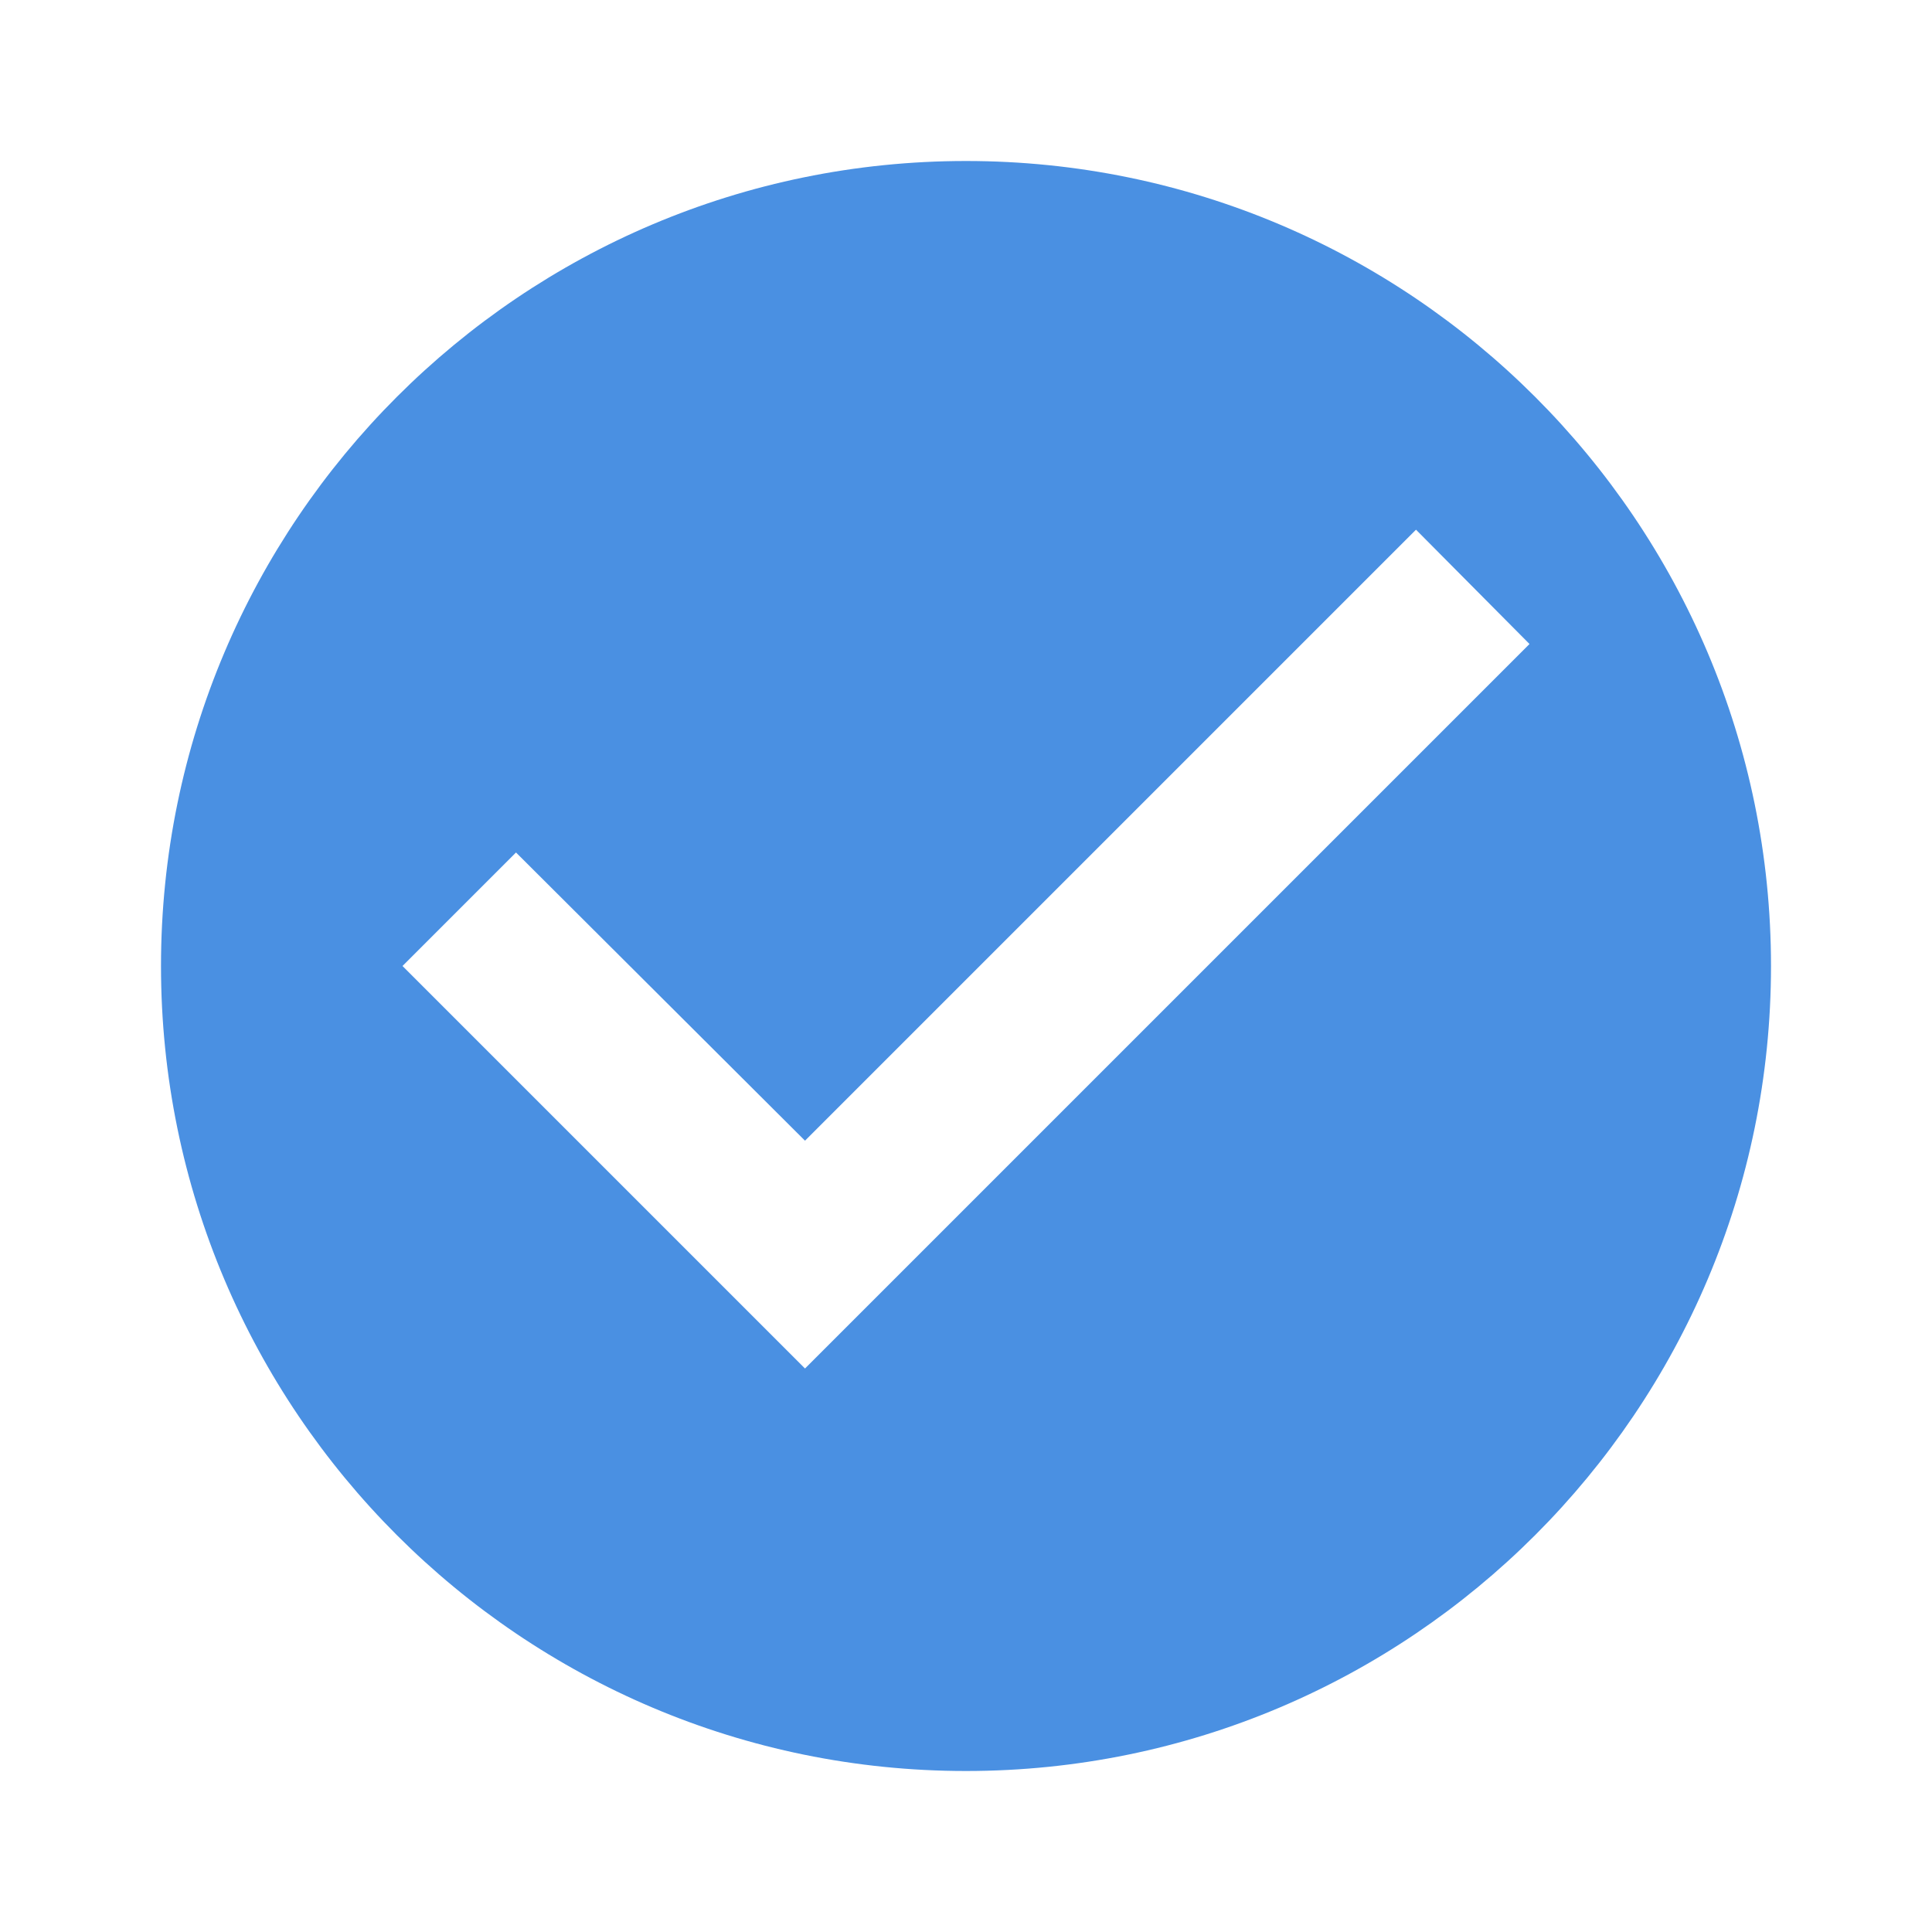
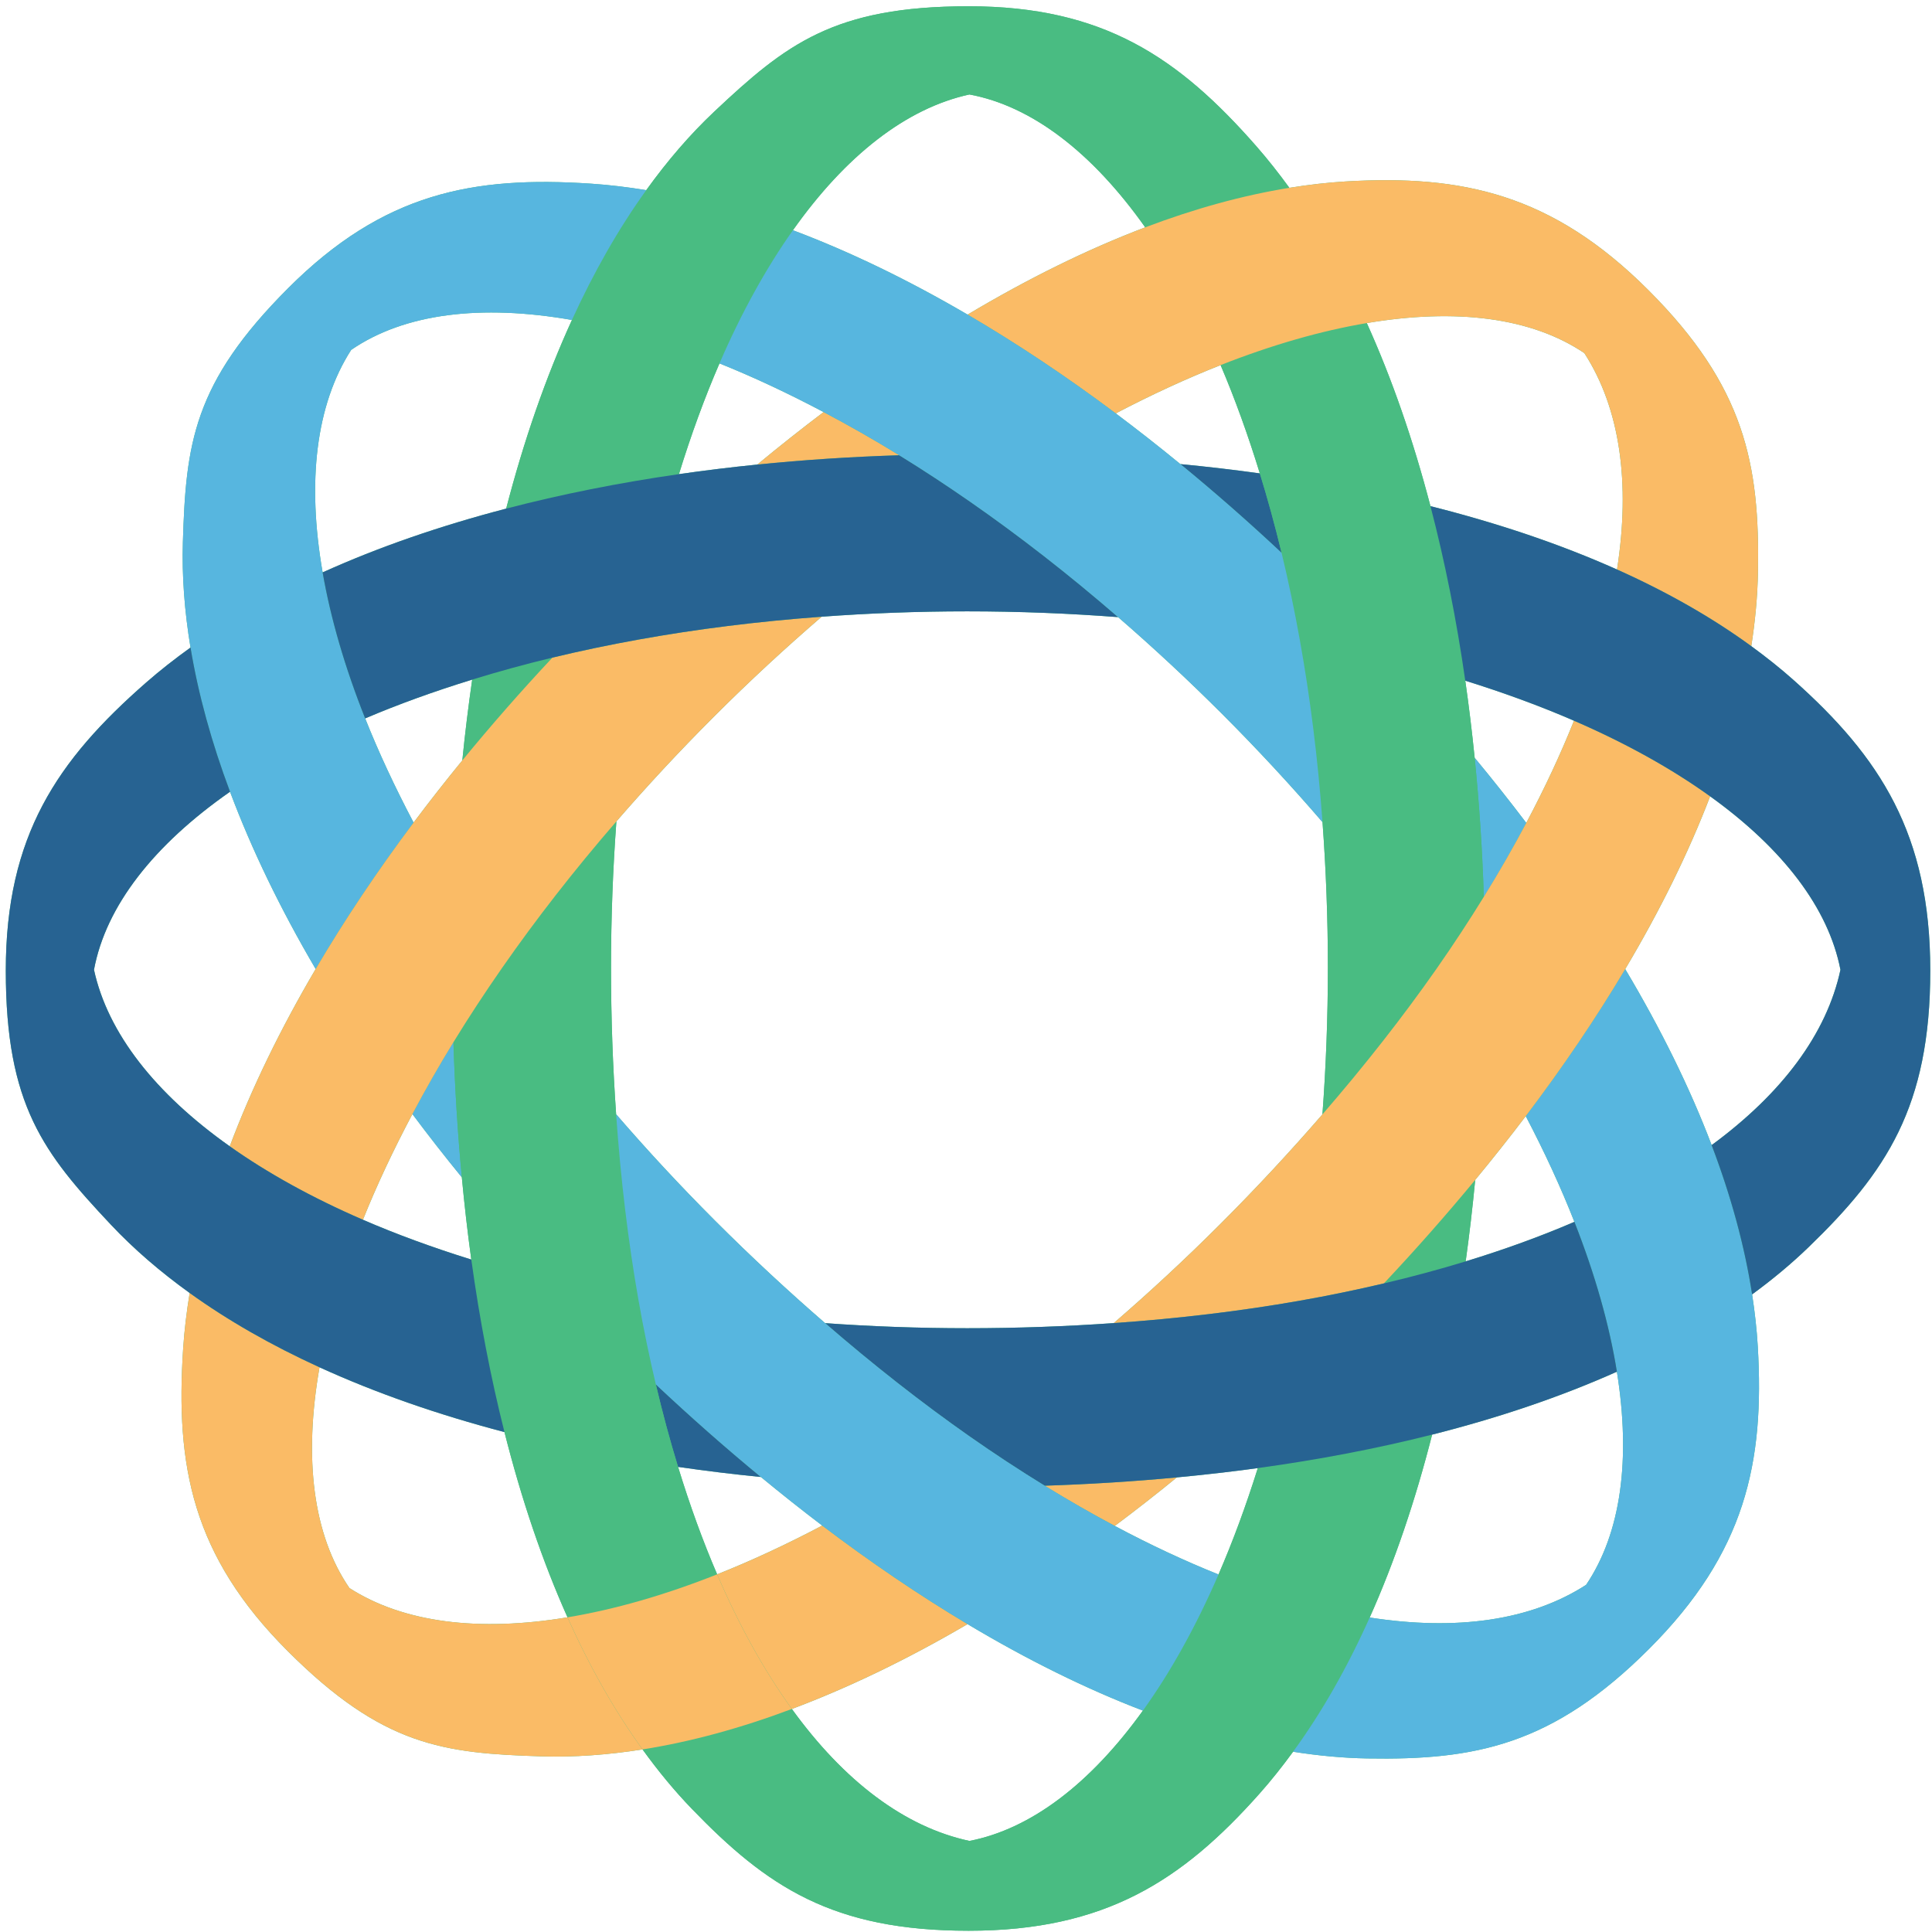
- <svg xmlns="http://www.w3.org/2000/svg" viewBox="0 0 24 24" fill="#4a90e2">
-   <path d="M12 2C6.48 2 2 6.48 2 12s4.48 10 10 10 10-4.48 10-10S17.52 2 12 2zm-2 15l-5-5 1.41-1.41L10 14.17l7.59-7.59L19 8l-9 9z" />
+ <svg xmlns="http://www.w3.org/2000/svg" width="256px" height="256px" viewBox="0 0 256 256" version="1.1" preserveAspectRatio="xMidYMid">
+   <g>
+     <path d="M194.21,167.138 C194.702,163.604 195.123,160.003 195.473,156.342 C191.673,160.943 187.635,165.522 183.372,170.058 C187.129,169.173 190.743,168.197 194.21,167.138 Z M62.567,90.053 C62.062,93.561 61.622,97.129 61.261,100.758 C65.004,96.183 68.989,91.635 73.199,87.138 C69.516,88.025 65.976,89.002 62.567,90.053 Z M196.617,118.831 C198.658,115.528 200.533,112.261 202.24,109.042 C200.059,106.159 197.776,103.281 195.401,100.41 C196.005,106.402 196.414,112.552 196.617,118.831 Z M54.646,147.619 C56.736,150.419 58.919,153.216 61.194,156.002 C60.644,150.173 60.271,144.198 60.08,138.1 C58.113,141.31 56.309,144.485 54.646,147.619 Z M166.667,194.529 C165.091,199.549 163.352,204.264 161.46,208.626 C158.456,215.554 155.082,221.598 151.44,226.665 C144.526,236.285 136.646,242.344 128.456,243.934 C119.83,242.078 111.822,235.981 104.926,226.447 C98.144,228.993 91.519,230.8 85.138,231.808 C87.198,234.659 89.377,237.304 91.687,239.696 C101.616,249.975 110.287,255.834 128.35,255.834 C146.413,255.834 156.642,249.201 166.893,237.666 C168.436,235.929 169.913,234.069 171.339,232.115 C175.146,226.898 178.534,220.936 181.492,214.329 C184.777,206.987 187.534,198.856 189.764,190.095 C182.471,191.94 174.743,193.419 166.667,194.529 Z M166.516,19.426 C156.19,7.628 146.2,0.83 128.35,0.83 C110.499,0.83 104.151,5.853 94.681,14.756 C91.45,17.794 88.436,21.298 85.631,25.195 C81.976,30.274 78.689,36.04 75.784,42.399 C72.331,49.956 69.419,58.342 67.07,67.396 C74.304,65.508 81.961,63.98 89.962,62.826 C91.577,57.591 93.372,52.681 95.334,48.152 C98.252,41.412 101.528,35.505 105.066,30.507 C112.054,20.631 120.073,14.342 128.456,12.518 C136.768,14.061 144.761,20.254 151.748,30.124 C158.282,27.648 164.671,25.886 170.849,24.887 C169.454,22.969 168.015,21.139 166.516,19.426 Z M166.934,62.727 C163.485,62.249 159.974,61.838 156.406,61.496 C160.911,65.189 165.39,69.115 169.819,73.262 C168.94,69.615 167.973,66.106 166.934,62.727 Z M89.848,194.37 C93.442,194.891 97.101,195.341 100.825,195.71 C96.153,191.859 91.504,187.763 86.899,183.434 C87.792,187.228 88.778,190.873 89.848,194.37 Z M232.914,178.388 C232.782,176.132 232.521,173.837 232.164,171.515 C231.182,165.126 229.375,158.507 226.802,151.733 C223.906,144.111 220.047,136.297 215.349,128.408 C211.505,134.874 207.092,141.391 202.171,147.892 C204.678,152.682 206.834,157.365 208.616,161.901 C211.38,168.931 213.258,175.599 214.246,181.757 C216.107,193.352 214.806,203.128 210.168,210 C202.825,214.742 192.97,216.116 181.492,214.329 C178.534,220.936 175.146,226.898 171.339,232.115 C174.682,232.638 177.966,232.947 181.17,233.003 C195.46,233.25 205.735,231.262 218.507,218.49 C231.28,205.717 233.822,193.793 232.914,178.388 Z M78.329,24.337 C62.685,23.296 50.815,25.552 38.192,38.175 C25.57,50.797 24.633,58.837 24.232,71.829 C24.094,76.323 24.449,80.998 25.244,85.804 C26.265,91.974 28.03,98.369 30.48,104.91 C33.354,112.583 37.168,120.455 41.828,128.399 C45.616,121.955 49.956,115.465 54.802,108.998 C52.319,104.284 50.166,99.666 48.387,95.192 C45.674,88.369 43.802,81.881 42.75,75.846 C40.655,63.824 41.864,53.627 46.532,46.364 C53.566,41.533 63.717,40.28 75.784,42.399 C78.689,36.04 81.976,30.274 85.631,25.195 C83.16,24.792 80.722,24.496 78.329,24.337 Z M195.401,100.41 C195.051,96.949 194.637,93.542 194.157,90.195 C192.996,82.108 191.453,74.372 189.544,67.068 C187.254,58.304 184.437,50.165 181.109,42.809 C175.084,43.826 168.582,45.681 161.736,48.379 C163.629,52.818 165.364,57.621 166.934,62.727 C167.973,66.106 168.94,69.615 169.819,73.262 C170.717,76.989 171.526,80.852 172.241,84.84 C173.607,92.442 174.621,100.5 175.24,108.938 C175.698,115.173 175.951,121.603 175.951,128.226 C175.951,134.904 175.694,141.383 175.229,147.661 C180.829,141.198 185.881,134.749 190.332,128.391 C192.582,125.176 194.667,121.989 196.617,118.831 C196.414,112.552 196.005,106.402 195.401,100.41 Z M89.848,194.37 C88.778,190.873 87.792,187.228 86.899,183.434 C86.051,179.835 85.278,176.116 84.601,172.265 C83.239,164.527 82.245,156.289 81.64,147.643 C81.202,141.379 80.962,134.906 80.962,128.226 C80.962,121.559 81.216,115.097 81.675,108.841 C76.06,115.325 71.01,121.819 66.539,128.238 C64.233,131.551 62.077,134.841 60.08,138.1 C60.271,144.198 60.644,150.173 61.194,156.002 C61.543,159.695 61.957,163.333 62.449,166.898 C63.553,174.889 65.021,182.535 66.844,189.758 C69.087,198.64 71.873,206.875 75.198,214.305 C81.367,213.28 88.019,211.388 95.025,208.609 C93.132,204.206 91.402,199.448 89.848,194.37 Z M109.133,54.601 C106.199,56.818 103.269,59.139 100.347,61.557 C106.464,60.939 112.745,60.525 119.16,60.325 C115.776,58.242 112.432,56.345 109.133,54.601 Z M46.3,210.425 C41.47,203.392 40.216,193.24 42.337,181.173 C35.977,178.269 30.21,174.981 25.132,171.326 C24.729,173.797 24.433,176.236 24.273,178.628 C23.232,194.272 25.489,206.143 38.111,218.764 C50.733,231.386 58.773,232.323 71.766,232.725 C76.072,232.857 80.543,232.534 85.138,231.808 C81.417,226.657 78.1,220.793 75.198,214.305 C63.431,216.259 53.445,215.016 46.3,210.425 Z M108.95,202.146 C104.194,204.654 99.536,206.819 95.025,208.609 C97.964,215.444 101.29,221.422 104.926,226.447 C112.532,223.593 120.333,219.813 128.206,215.204 C121.814,211.385 115.375,207.015 108.95,202.146 Z M147.712,202.194 C150.46,200.138 153.204,197.997 155.939,195.763 C150.234,196.301 144.388,196.669 138.424,196.863 C141.557,198.789 144.655,200.568 147.712,202.194 Z M95.025,208.609 C88.019,211.388 81.367,213.28 75.198,214.305 C78.1,220.793 81.417,226.657 85.138,231.808 C91.519,230.8 98.144,228.993 104.926,226.447 C101.29,221.422 97.964,215.444 95.025,208.609 Z M218.426,38.45 C205.654,25.678 193.73,23.135 178.324,24.042 C175.873,24.187 173.377,24.478 170.849,24.887 C164.671,25.886 158.282,27.648 151.748,30.124 C144.057,33.04 136.171,36.937 128.21,41.688 C134.73,45.502 141.297,49.881 147.842,54.778 C152.591,52.293 157.237,50.152 161.736,48.379 C168.582,45.681 175.084,43.826 181.109,42.809 C192.959,40.809 202.949,42.074 209.936,46.789 C214.679,54.132 216.052,63.987 214.265,75.465 C220.872,78.424 226.834,81.81 232.053,85.619 C232.576,82.275 232.884,78.99 232.939,75.786 C233.187,61.497 231.199,51.222 218.426,38.45 Z M208.562,95.497 C206.807,99.891 204.693,104.417 202.24,109.042 C200.533,112.261 198.658,115.528 196.617,118.831 C194.667,121.989 192.582,125.176 190.332,128.391 C185.881,134.749 180.829,141.198 175.229,147.661 C171.03,152.507 166.532,157.361 161.702,162.19 C157.018,166.875 152.299,171.24 147.58,175.317 C156.191,174.715 164.395,173.725 172.106,172.372 C175.991,171.69 179.741,170.913 183.372,170.058 C187.635,165.522 191.673,160.943 195.473,156.342 C197.795,153.531 200.036,150.713 202.171,147.892 C207.092,141.391 211.505,134.874 215.349,128.408 C219.952,120.669 223.735,113.002 226.601,105.516 C221.536,101.875 215.49,98.501 208.562,95.497 Z M84.68,84.732 C80.727,85.443 76.897,86.247 73.199,87.138 C68.989,91.635 65.004,96.183 61.261,100.758 C59.02,103.498 56.864,106.245 54.802,108.998 C49.956,115.465 45.616,121.955 41.828,128.399 C37.159,136.343 33.329,144.217 30.444,151.891 C35.443,155.429 41.348,158.705 48.089,161.624 C49.908,157.088 52.107,152.403 54.646,147.619 C56.309,144.485 58.113,141.31 60.08,138.1 C62.077,134.841 64.233,131.551 66.539,128.238 C71.01,121.819 76.06,115.325 81.675,108.841 C85.68,104.217 89.959,99.6 94.535,95.024 C99.285,90.272 104.078,85.849 108.876,81.717 C100.402,82.338 92.31,83.358 84.68,84.732 Z M237.602,90.063 C235.866,88.52 234.005,87.043 232.053,85.619 C226.834,81.81 220.872,78.424 214.265,75.465 C206.788,72.118 198.492,69.319 189.544,67.068 C191.453,74.372 192.996,82.108 194.157,90.195 C199.292,91.795 204.111,93.567 208.562,95.497 C215.49,98.501 221.536,101.875 226.601,105.516 C236.221,112.431 242.281,120.311 243.87,128.501 C242.042,137.003 236.099,144.905 226.802,151.733 C229.375,158.507 231.182,165.126 232.164,171.515 C234.856,169.545 237.358,167.467 239.632,165.27 C249.912,155.341 255.771,146.67 255.771,128.607 C255.771,110.544 249.137,100.315 237.602,90.063 Z M62.449,166.898 C57.333,165.307 52.528,163.546 48.089,161.624 C41.348,158.705 35.443,155.429 30.444,151.891 C20.569,144.902 14.278,136.884 12.454,128.501 C14.019,120.071 20.362,111.968 30.48,104.91 C28.03,98.369 26.265,91.974 25.244,85.804 C23.171,87.291 21.201,88.833 19.363,90.442 C7.565,100.767 0.767,110.757 0.767,128.607 C0.767,146.458 5.789,152.805 14.693,162.276 C17.731,165.507 21.235,168.522 25.132,171.326 C30.21,174.981 35.977,178.269 42.337,181.173 C49.756,184.563 57.978,187.432 66.844,189.758 C65.021,182.535 63.553,174.889 62.449,166.898 Z M128.54,66.476 C125.39,64.289 122.26,62.233 119.16,60.325 C112.745,60.525 106.464,60.939 100.347,61.557 C96.828,61.912 93.364,62.335 89.962,62.826 C81.961,63.98 74.304,65.508 67.07,67.396 C58.283,69.689 50.123,72.511 42.75,75.846 C43.802,81.881 45.674,88.369 48.387,95.192 C52.779,93.322 57.524,91.606 62.567,90.053 C65.976,89.002 69.516,88.025 73.199,87.138 C76.897,86.247 80.727,85.443 84.68,84.732 C92.31,83.358 100.402,82.338 108.876,81.717 C115.109,81.259 121.539,81.007 128.162,81.007 C135.039,81.007 141.703,81.28 148.155,81.772 C141.599,76.091 135.03,70.986 128.54,66.476 Z M208.616,161.901 C204.166,163.818 199.351,165.568 194.21,167.138 C190.743,168.197 187.129,169.173 183.372,170.058 C179.741,170.913 175.991,171.69 172.106,172.372 C164.395,173.725 156.191,174.715 147.58,175.317 C141.315,175.755 134.843,175.996 128.162,175.996 C121.694,175.996 115.417,175.758 109.334,175.325 C115.724,180.86 122.1,185.856 128.388,190.267 C131.764,192.636 135.111,194.825 138.424,196.863 C144.388,196.669 150.234,196.301 155.939,195.763 C159.574,195.42 163.156,195.012 166.667,194.529 C174.743,193.419 182.471,191.94 189.764,190.095 C198.622,187.855 206.834,185.073 214.246,181.757 C213.258,175.599 211.38,168.931 208.616,161.901 Z M147.712,202.194 C144.655,200.568 141.557,198.789 138.424,196.863 C135.111,194.825 131.764,192.636 128.388,190.267 C122.1,185.856 115.724,180.86 109.334,175.325 C104.475,171.117 99.609,166.608 94.766,161.765 C90.082,157.081 85.717,152.363 81.64,147.643 C82.245,156.289 83.239,164.527 84.601,172.265 C85.278,176.116 86.051,179.835 86.899,183.434 C91.504,187.763 96.153,191.859 100.825,195.71 C103.528,197.938 106.238,200.09 108.95,202.146 C115.375,207.015 121.814,211.385 128.206,215.204 C136.063,219.899 143.845,223.756 151.44,226.665 C155.082,221.598 158.456,215.554 161.46,208.626 C157.002,206.845 152.407,204.693 147.712,202.194 Z M172.241,84.84 C171.526,80.852 170.717,76.989 169.819,73.262 C165.39,69.115 160.911,65.189 156.406,61.496 C153.56,59.162 150.703,56.92 147.842,54.778 C141.297,49.881 134.73,45.502 128.21,41.688 C120.384,37.112 112.628,33.35 105.066,30.507 C101.528,35.505 98.252,41.412 95.334,48.152 C99.803,49.945 104.42,52.109 109.133,54.601 C112.432,56.345 115.776,58.242 119.16,60.325 C122.26,62.233 125.39,64.289 128.54,66.476 C135.03,70.986 141.599,76.091 148.155,81.772 C152.765,85.767 157.369,90.034 161.933,94.598 C166.684,99.349 171.109,104.141 175.24,108.938 C174.621,100.5 173.607,92.442 172.241,84.84 Z" fill="#49BC82" />
+     <g>
+       <path d="M194.21,167.138 C194.702,163.604 195.123,160.003 195.473,156.342 C191.673,160.943 187.635,165.522 183.372,170.058 C187.129,169.173 190.743,168.197 194.21,167.138" fill="#49BC82" />
+       <path d="M62.567,90.053 C62.062,93.561 61.622,97.129 61.261,100.758 C65.004,96.183 68.989,91.635 73.199,87.138 C69.516,88.025 65.976,89.002 62.567,90.053" fill="#49BC82" />
+       <path d="M196.617,118.831 C198.658,115.528 200.533,112.261 202.24,109.042 C200.059,106.159 197.776,103.281 195.401,100.41 C196.005,106.402 196.414,112.552 196.617,118.831" fill="#57B6DF" />
+       <path d="M54.646,147.619 C56.736,150.419 58.919,153.216 61.194,156.002 C60.644,150.173 60.271,144.198 60.08,138.1 C58.113,141.31 56.309,144.485 54.646,147.619" fill="#57B6DF" />
+       <path d="M166.667,194.529 C165.091,199.549 163.352,204.264 161.46,208.626 C158.456,215.554 155.082,221.598 151.44,226.665 C144.526,236.285 136.646,242.344 128.456,243.934 C119.83,242.078 111.822,235.981 104.926,226.447 C98.144,228.993 91.519,230.8 85.138,231.808 C87.198,234.659 89.377,237.304 91.687,239.696 C101.616,249.975 110.287,255.834 128.35,255.834 C146.413,255.834 156.642,249.201 166.893,237.666 C168.436,235.929 169.913,234.069 171.339,232.115 C175.146,226.898 178.534,220.936 181.492,214.329 C184.777,206.987 187.534,198.856 189.764,190.095 C182.471,191.94 174.743,193.419 166.667,194.529" fill="#49BC82" />
+       <path d="M166.516,19.426 C156.19,7.628 146.2,0.83 128.35,0.83 C110.499,0.83 104.151,5.853 94.681,14.756 C91.45,17.794 88.436,21.298 85.631,25.195 C81.976,30.274 78.689,36.04 75.784,42.399 C72.331,49.956 69.419,58.342 67.07,67.396 C74.304,65.508 81.961,63.98 89.962,62.826 C91.577,57.591 93.372,52.681 95.334,48.152 C98.252,41.412 101.528,35.505 105.066,30.507 C112.054,20.631 120.073,14.342 128.456,12.518 C136.768,14.061 144.761,20.254 151.748,30.124 C158.282,27.648 164.671,25.886 170.849,24.887 C169.454,22.969 168.015,21.139 166.516,19.426" fill="#49BC82" />
+       <path d="M166.934,62.727 C163.485,62.249 159.974,61.838 156.406,61.496 C160.911,65.189 165.39,69.115 169.819,73.262 C168.94,69.615 167.973,66.106 166.934,62.727" fill="#276392" />
+       <path d="M89.848,194.37 C93.442,194.891 97.101,195.341 100.825,195.71 C96.153,191.859 91.504,187.763 86.899,183.434 C87.792,187.228 88.778,190.873 89.848,194.37" fill="#276392" />
+       <path d="M232.914,178.388 C232.782,176.132 232.521,173.837 232.164,171.515 C231.182,165.126 229.375,158.507 226.802,151.733 C223.906,144.111 220.047,136.297 215.349,128.408 C211.505,134.874 207.092,141.391 202.171,147.892 C204.678,152.682 206.834,157.365 208.616,161.901 C211.38,168.931 213.258,175.599 214.246,181.757 C216.107,193.352 214.806,203.128 210.168,210 C202.825,214.742 192.97,216.116 181.492,214.329 C178.534,220.936 175.146,226.898 171.339,232.115 C174.682,232.638 177.966,232.947 181.17,233.003 C195.46,233.25 205.735,231.262 218.507,218.49 C231.28,205.717 233.822,193.793 232.914,178.388" fill="#57B6DF" />
+       <path d="M78.329,24.337 C62.685,23.296 50.815,25.552 38.192,38.175 C25.57,50.797 24.633,58.837 24.232,71.829 C24.094,76.323 24.449,80.998 25.244,85.804 C26.265,91.974 28.03,98.369 30.48,104.91 C33.354,112.583 37.168,120.455 41.828,128.399 C45.616,121.955 49.956,115.465 54.802,108.998 C52.319,104.284 50.166,99.666 48.387,95.192 C45.674,88.369 43.802,81.881 42.75,75.846 C40.655,63.824 41.864,53.627 46.532,46.364 C53.566,41.533 63.717,40.28 75.784,42.399 C78.689,36.04 81.976,30.274 85.631,25.195 C83.16,24.792 80.722,24.496 78.329,24.337" fill="#57B6DF" />
+       <path d="M195.401,100.41 C195.051,96.949 194.637,93.542 194.157,90.195 C192.996,82.108 191.453,74.372 189.544,67.068 C187.254,58.304 184.437,50.165 181.109,42.809 C175.084,43.826 168.582,45.681 161.736,48.379 C163.629,52.818 165.364,57.621 166.934,62.727 C167.973,66.106 168.94,69.615 169.819,73.262 C170.717,76.989 171.526,80.852 172.241,84.84 C173.607,92.442 174.621,100.5 175.24,108.938 C175.698,115.173 175.951,121.603 175.951,128.226 C175.951,134.904 175.694,141.383 175.229,147.661 C180.829,141.198 185.881,134.749 190.332,128.391 C192.582,125.176 194.667,121.989 196.617,118.831 C196.414,112.552 196.005,106.402 195.401,100.41" fill="#49BC82" />
+       <path d="M89.848,194.37 C88.778,190.873 87.792,187.228 86.899,183.434 C86.051,179.835 85.278,176.116 84.601,172.265 C83.239,164.527 82.245,156.289 81.64,147.643 C81.202,141.379 80.962,134.906 80.962,128.226 C80.962,121.559 81.216,115.097 81.675,108.841 C76.06,115.325 71.01,121.819 66.539,128.238 C64.233,131.551 62.077,134.841 60.08,138.1 C60.271,144.198 60.644,150.173 61.194,156.002 C61.543,159.695 61.957,163.333 62.449,166.898 C63.553,174.889 65.021,182.535 66.844,189.758 C69.087,198.64 71.873,206.875 75.198,214.305 C81.367,213.28 88.019,211.388 95.025,208.609 C93.132,204.206 91.402,199.448 89.848,194.37" fill="#49BC82" />
+       <path d="M109.133,54.601 C106.199,56.818 103.269,59.139 100.347,61.557 C106.464,60.939 112.745,60.525 119.16,60.325 C115.776,58.242 112.432,56.345 109.133,54.601" fill="#FABB66" />
+       <path d="M46.3,210.425 C41.47,203.392 40.216,193.24 42.337,181.173 C35.977,178.269 30.21,174.981 25.132,171.326 C24.729,173.797 24.433,176.236 24.273,178.628 C23.232,194.272 25.489,206.143 38.111,218.764 C50.733,231.386 58.773,232.323 71.766,232.725 C76.072,232.857 80.543,232.534 85.138,231.808 C81.417,226.657 78.1,220.793 75.198,214.305 C63.431,216.259 53.445,215.016 46.3,210.425" fill="#FABB66" />
+       <path d="M108.95,202.146 C104.194,204.654 99.536,206.819 95.025,208.609 C97.964,215.444 101.29,221.422 104.926,226.447 C112.532,223.593 120.333,219.813 128.206,215.204 C121.814,211.385 115.375,207.015 108.95,202.146" fill="#FABB66" />
+       <path d="M147.712,202.194 C150.46,200.138 153.204,197.997 155.939,195.763 C150.234,196.301 144.388,196.669 138.424,196.863 C141.557,198.789 144.655,200.568 147.712,202.194" fill="#FABB66" />
+       <path d="M95.025,208.609 C88.019,211.388 81.367,213.28 75.198,214.305 C78.1,220.793 81.417,226.657 85.138,231.808 C91.519,230.8 98.144,228.993 104.926,226.447 C101.29,221.422 97.964,215.444 95.025,208.609" fill="#FABB66" />
+       <path d="M218.426,38.45 C205.654,25.678 193.73,23.135 178.324,24.042 C175.873,24.187 173.377,24.478 170.849,24.887 C164.671,25.886 158.282,27.648 151.748,30.124 C144.057,33.04 136.171,36.937 128.21,41.688 C134.73,45.502 141.297,49.881 147.842,54.778 C152.591,52.293 157.237,50.152 161.736,48.379 C168.582,45.681 175.084,43.826 181.109,42.809 C192.959,40.809 202.949,42.074 209.936,46.789 C214.679,54.132 216.052,63.987 214.265,75.465 C220.872,78.424 226.834,81.81 232.053,85.619 C232.576,82.275 232.884,78.99 232.939,75.786 C233.187,61.497 231.199,51.222 218.426,38.45" fill="#FABB66" />
+       <path d="M208.562,95.497 C206.807,99.891 204.693,104.417 202.24,109.042 C200.533,112.261 198.658,115.528 196.617,118.831 C194.667,121.989 192.582,125.176 190.332,128.391 C185.881,134.749 180.829,141.198 175.229,147.661 C171.03,152.507 166.532,157.361 161.702,162.19 C157.018,166.875 152.299,171.24 147.58,175.317 C156.191,174.715 164.395,173.725 172.106,172.372 C175.991,171.69 179.741,170.913 183.372,170.058 C187.635,165.522 191.673,160.943 195.473,156.342 C197.795,153.531 200.036,150.713 202.171,147.892 C207.092,141.391 211.505,134.874 215.349,128.408 C219.952,120.669 223.735,113.002 226.601,105.516 C221.536,101.875 215.49,98.501 208.562,95.497" fill="#FABB66" />
+       <path d="M84.68,84.732 C80.727,85.443 76.897,86.247 73.199,87.138 C68.989,91.635 65.004,96.183 61.261,100.758 C59.02,103.498 56.864,106.245 54.802,108.998 C49.956,115.465 45.616,121.955 41.828,128.399 C37.159,136.343 33.329,144.217 30.444,151.891 C35.443,155.429 41.348,158.705 48.089,161.624 C49.908,157.088 52.107,152.403 54.646,147.619 C56.309,144.485 58.113,141.31 60.08,138.1 C62.077,134.841 64.233,131.551 66.539,128.238 C71.01,121.819 76.06,115.325 81.675,108.841 C85.68,104.217 89.959,99.6 94.535,95.024 C99.285,90.272 104.078,85.849 108.876,81.717 C100.402,82.338 92.31,83.358 84.68,84.732" fill="#FABB66" />
+       <path d="M237.602,90.063 C235.866,88.52 234.005,87.043 232.053,85.619 C226.834,81.81 220.872,78.424 214.265,75.465 C206.788,72.118 198.492,69.319 189.544,67.068 C191.453,74.372 192.996,82.108 194.157,90.195 C199.292,91.795 204.111,93.567 208.562,95.497 C215.49,98.501 221.536,101.875 226.601,105.516 C236.221,112.431 242.281,120.311 243.87,128.501 C242.042,137.003 236.099,144.905 226.802,151.733 C229.375,158.507 231.182,165.126 232.164,171.515 C234.856,169.545 237.358,167.467 239.632,165.27 C249.912,155.341 255.771,146.67 255.771,128.607 C255.771,110.544 249.137,100.315 237.602,90.063" fill="#276392" />
+       <path d="M62.449,166.898 C57.333,165.307 52.528,163.546 48.089,161.624 C41.348,158.705 35.443,155.429 30.444,151.891 C20.569,144.902 14.278,136.884 12.454,128.501 C14.019,120.071 20.362,111.968 30.48,104.91 C28.03,98.369 26.265,91.974 25.244,85.804 C23.171,87.291 21.201,88.833 19.363,90.442 C7.565,100.767 0.767,110.757 0.767,128.607 C0.767,146.458 5.789,152.805 14.693,162.276 C17.731,165.507 21.235,168.522 25.132,171.326 C30.21,174.981 35.977,178.269 42.337,181.173 C49.756,184.563 57.978,187.432 66.844,189.758 C65.021,182.535 63.553,174.889 62.449,166.898" fill="#276392" />
+       <path d="M128.54,66.476 C125.39,64.289 122.26,62.233 119.16,60.325 C112.745,60.525 106.464,60.939 100.347,61.557 C96.828,61.912 93.364,62.335 89.962,62.826 C81.961,63.98 74.304,65.508 67.07,67.396 C58.283,69.689 50.123,72.511 42.75,75.846 C43.802,81.881 45.674,88.369 48.387,95.192 C52.779,93.322 57.524,91.606 62.567,90.053 C65.976,89.002 69.516,88.025 73.199,87.138 C76.897,86.247 80.727,85.443 84.68,84.732 C92.31,83.358 100.402,82.338 108.876,81.717 C115.109,81.259 121.539,81.007 128.162,81.007 C135.039,81.007 141.703,81.28 148.155,81.772 C141.599,76.091 135.03,70.986 128.54,66.476" fill="#276392" />
+       <path d="M208.616,161.901 C204.166,163.818 199.351,165.568 194.21,167.138 C190.743,168.197 187.129,169.173 183.372,170.058 C179.741,170.913 175.991,171.69 172.106,172.372 C164.395,173.725 156.191,174.715 147.58,175.317 C141.315,175.755 134.843,175.996 128.162,175.996 C121.694,175.996 115.417,175.758 109.334,175.325 C115.724,180.86 122.1,185.856 128.388,190.267 C131.764,192.636 135.111,194.825 138.424,196.863 C144.388,196.669 150.234,196.301 155.939,195.763 C159.574,195.42 163.156,195.012 166.667,194.529 C174.743,193.419 182.471,191.94 189.764,190.095 C198.622,187.855 206.834,185.073 214.246,181.757 C213.258,175.599 211.38,168.931 208.616,161.901" fill="#276392" />
+       <path d="M147.712,202.194 C144.655,200.568 141.557,198.789 138.424,196.863 C135.111,194.825 131.764,192.636 128.388,190.267 C122.1,185.856 115.724,180.86 109.334,175.325 C104.475,171.117 99.609,166.608 94.766,161.765 C90.082,157.081 85.717,152.363 81.64,147.643 C82.245,156.289 83.239,164.527 84.601,172.265 C85.278,176.116 86.051,179.835 86.899,183.434 C91.504,187.763 96.153,191.859 100.825,195.71 C103.528,197.938 106.238,200.09 108.95,202.146 C115.375,207.015 121.814,211.385 128.206,215.204 C136.063,219.899 143.845,223.756 151.44,226.665 C155.082,221.598 158.456,215.554 161.46,208.626 C157.002,206.845 152.407,204.693 147.712,202.194" fill="#57B6DF" />
+       <path d="M172.241,84.84 C171.526,80.852 170.717,76.989 169.819,73.262 C165.39,69.115 160.911,65.189 156.406,61.496 C153.56,59.162 150.703,56.92 147.842,54.778 C141.297,49.881 134.73,45.502 128.21,41.688 C120.384,37.112 112.628,33.35 105.066,30.507 C101.528,35.505 98.252,41.412 95.334,48.152 C99.803,49.945 104.42,52.109 109.133,54.601 C112.432,56.345 115.776,58.242 119.16,60.325 C122.26,62.233 125.39,64.289 128.54,66.476 C135.03,70.986 141.599,76.091 148.155,81.772 C152.765,85.767 157.369,90.034 161.933,94.598 C166.684,99.349 171.109,104.141 175.24,108.938 C174.621,100.5 173.607,92.442 172.241,84.84" fill="#57B6DF" />
+     </g>
+   </g>
</svg>
